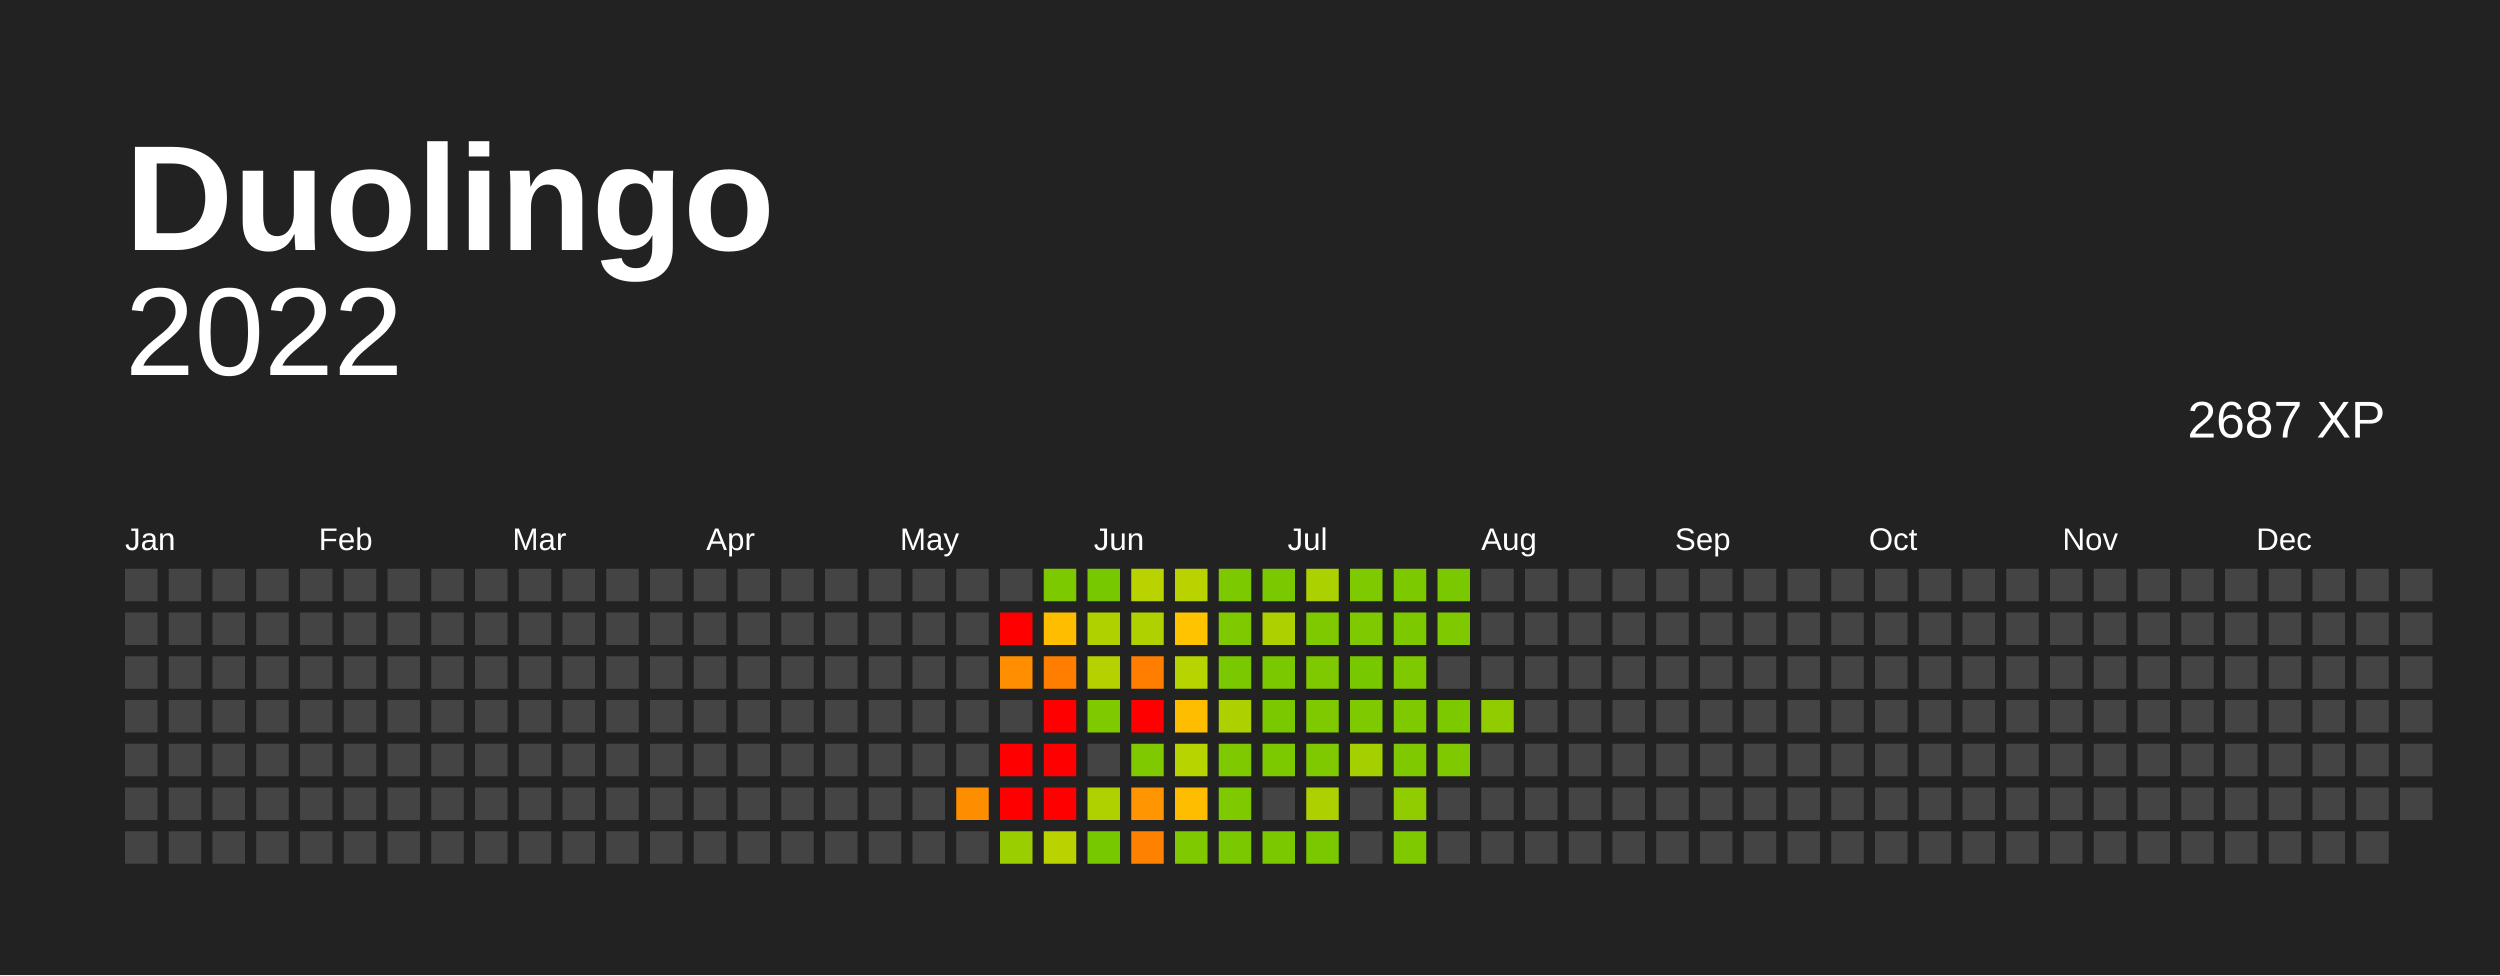
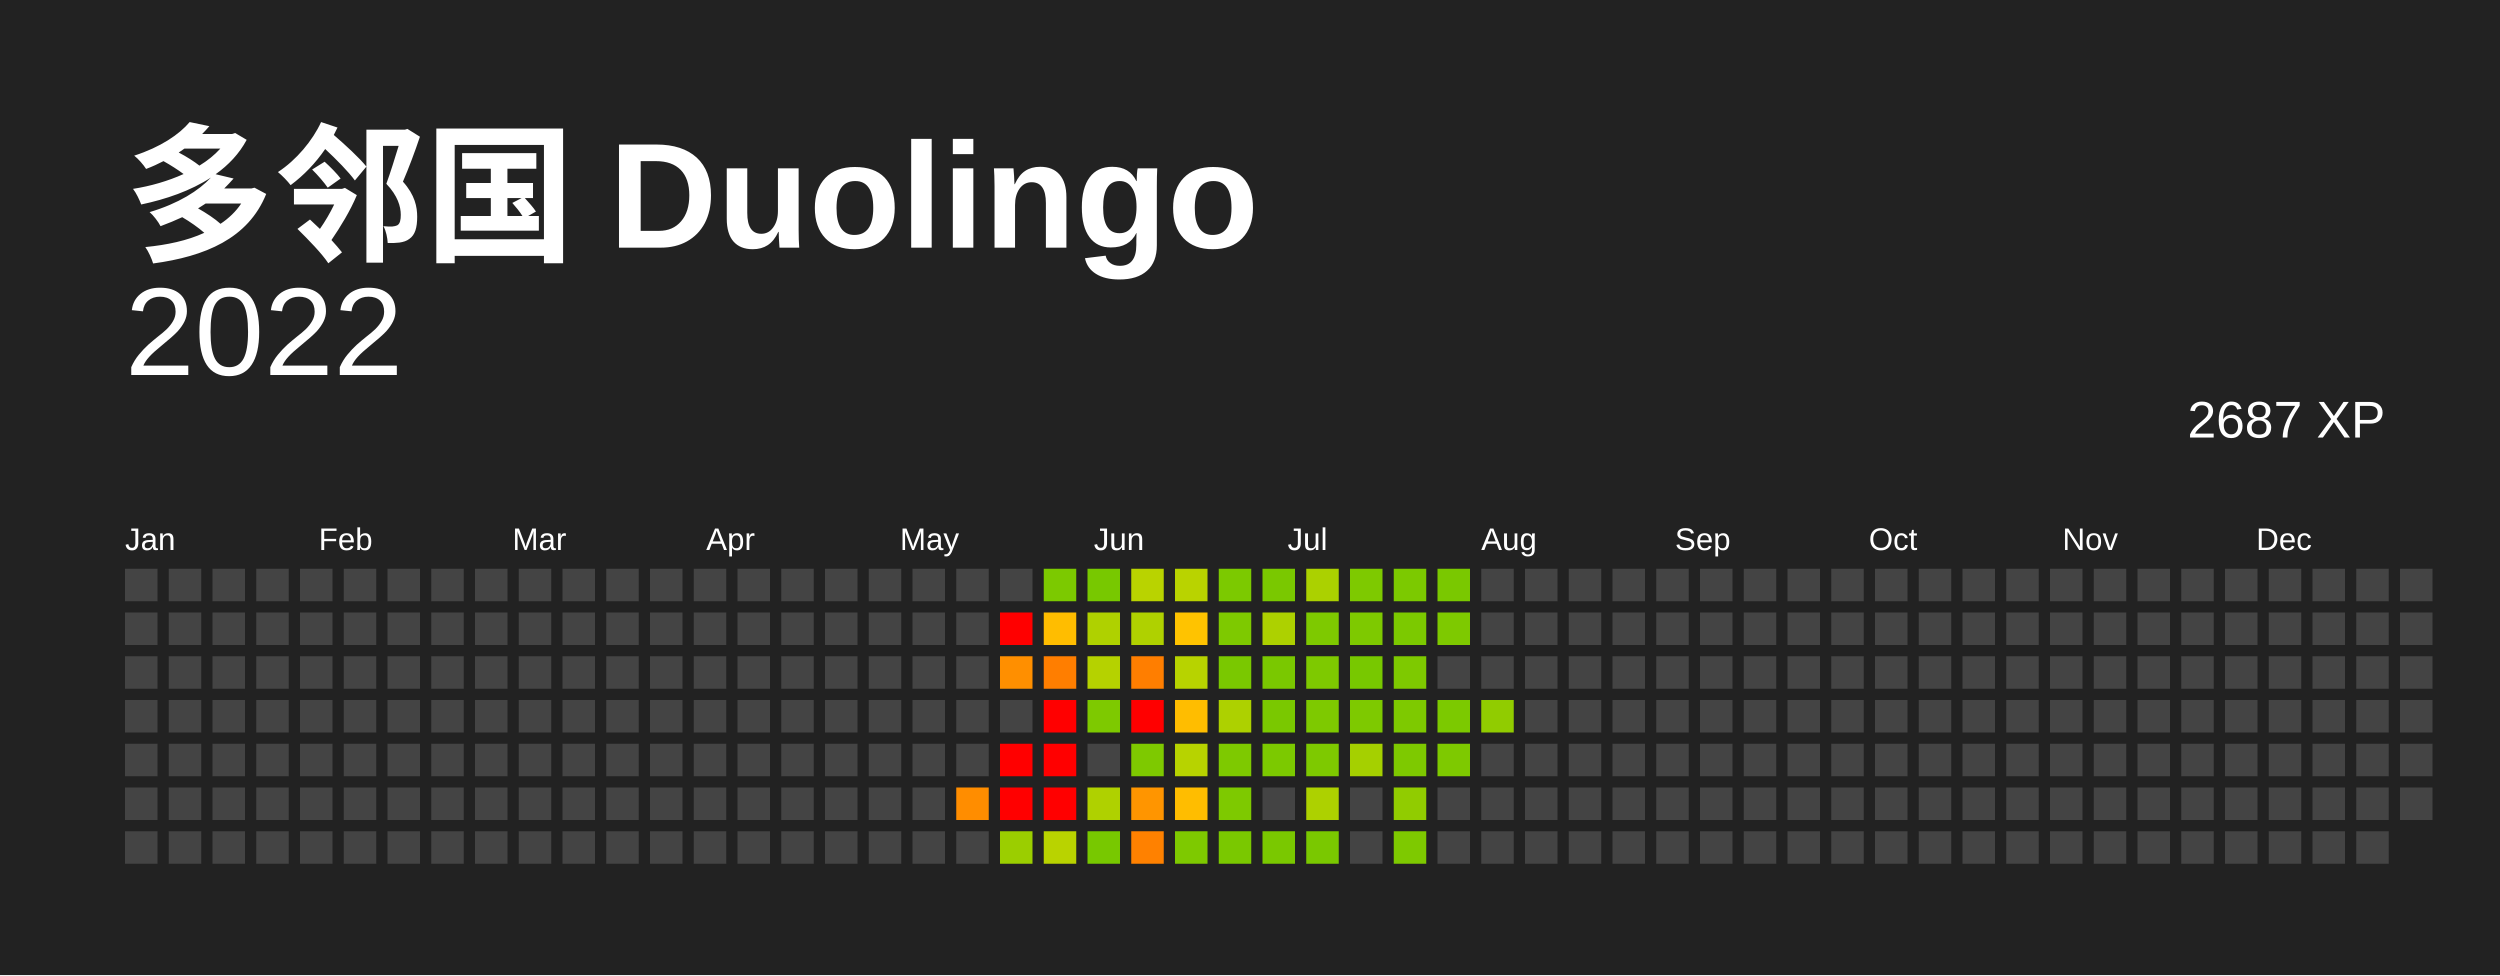
<svg xmlns="http://www.w3.org/2000/svg" baseProfile="full" height="78mm" version="1.1" viewBox="0,0,200,78" width="200mm">
  <defs />
  <rect fill="#222222" height="78" width="200" x="0" y="0" />
-   <text fill="#FFFFFF" style="font-size:12px; font-family:Arial; font-weight:bold;" x="10" y="20"> Duolingo</text>
+   <text fill="#FFFFFF" style="font-size:12px; font-family:Arial; font-weight:bold;" x="10" y="20"> 多邻国 Duolingo</text>
  <text alignment-baseline="hanging" fill="#FFFFFF" style="font-size:10.0px; font-family:Arial;" x="10" y="30">2022</text>
  <text alignment-baseline="hanging" fill="#FFFFFF" style="font-size:4.125px; font-family:Arial;" x="175" y="35">2687 XP</text>
  <text fill="#FFFFFF" style="font-size:2.5px; font-family:Arial" x="10.0" y="44">Jan</text>
  <text fill="#FFFFFF" style="font-size:2.5px; font-family:Arial" x="25.5" y="44">Feb</text>
  <text fill="#FFFFFF" style="font-size:2.5px; font-family:Arial" x="41.0" y="44">Mar</text>
  <text fill="#FFFFFF" style="font-size:2.5px; font-family:Arial" x="56.5" y="44">Apr</text>
  <text fill="#FFFFFF" style="font-size:2.5px; font-family:Arial" x="72.0" y="44">May</text>
  <text fill="#FFFFFF" style="font-size:2.5px; font-family:Arial" x="87.5" y="44">Jun</text>
  <text fill="#FFFFFF" style="font-size:2.5px; font-family:Arial" x="103.0" y="44">Jul</text>
  <text fill="#FFFFFF" style="font-size:2.5px; font-family:Arial" x="118.5" y="44">Aug</text>
  <text fill="#FFFFFF" style="font-size:2.5px; font-family:Arial" x="134.0" y="44">Sep</text>
  <text fill="#FFFFFF" style="font-size:2.5px; font-family:Arial" x="149.5" y="44">Oct</text>
  <text fill="#FFFFFF" style="font-size:2.5px; font-family:Arial" x="165.0" y="44">Nov</text>
  <text fill="#FFFFFF" style="font-size:2.5px; font-family:Arial" x="180.5" y="44">Dec</text>
  <rect fill="#444444" height="2.6" width="2.6" x="10.0" y="45.5" />
  <rect fill="#444444" height="2.6" width="2.6" x="10.0" y="49.0" />
  <rect fill="#444444" height="2.6" width="2.6" x="10.0" y="52.5" />
  <rect fill="#444444" height="2.6" width="2.6" x="10.0" y="56.0" />
  <rect fill="#444444" height="2.6" width="2.6" x="10.0" y="59.5" />
  <rect fill="#444444" height="2.6" width="2.6" x="10.0" y="63.0" />
  <rect fill="#444444" height="2.6" width="2.6" x="10.0" y="66.5" />
  <rect fill="#444444" height="2.6" width="2.6" x="13.5" y="45.5" />
  <rect fill="#444444" height="2.6" width="2.6" x="13.5" y="49.0" />
  <rect fill="#444444" height="2.6" width="2.6" x="13.5" y="52.5" />
  <rect fill="#444444" height="2.6" width="2.6" x="13.5" y="56.0" />
  <rect fill="#444444" height="2.6" width="2.6" x="13.5" y="59.5" />
  <rect fill="#444444" height="2.6" width="2.6" x="13.5" y="63.0" />
  <rect fill="#444444" height="2.6" width="2.6" x="13.5" y="66.5" />
  <rect fill="#444444" height="2.6" width="2.6" x="17.0" y="45.5" />
  <rect fill="#444444" height="2.6" width="2.6" x="17.0" y="49.0" />
  <rect fill="#444444" height="2.6" width="2.6" x="17.0" y="52.5" />
  <rect fill="#444444" height="2.6" width="2.6" x="17.0" y="56.0" />
  <rect fill="#444444" height="2.6" width="2.6" x="17.0" y="59.5" />
  <rect fill="#444444" height="2.6" width="2.6" x="17.0" y="63.0" />
  <rect fill="#444444" height="2.6" width="2.6" x="17.0" y="66.5" />
  <rect fill="#444444" height="2.6" width="2.6" x="20.5" y="45.5" />
  <rect fill="#444444" height="2.6" width="2.6" x="20.5" y="49.0" />
  <rect fill="#444444" height="2.6" width="2.6" x="20.5" y="52.5" />
  <rect fill="#444444" height="2.6" width="2.6" x="20.5" y="56.0" />
  <rect fill="#444444" height="2.6" width="2.6" x="20.5" y="59.5" />
  <rect fill="#444444" height="2.6" width="2.6" x="20.5" y="63.0" />
  <rect fill="#444444" height="2.6" width="2.6" x="20.5" y="66.5" />
  <rect fill="#444444" height="2.6" width="2.6" x="24.0" y="45.5" />
  <rect fill="#444444" height="2.6" width="2.6" x="24.0" y="49.0" />
  <rect fill="#444444" height="2.6" width="2.6" x="24.0" y="52.5" />
  <rect fill="#444444" height="2.6" width="2.6" x="24.0" y="56.0" />
  <rect fill="#444444" height="2.6" width="2.6" x="24.0" y="59.5" />
  <rect fill="#444444" height="2.6" width="2.6" x="24.0" y="63.0" />
  <rect fill="#444444" height="2.6" width="2.6" x="24.0" y="66.5" />
  <rect fill="#444444" height="2.6" width="2.6" x="27.5" y="45.5" />
  <rect fill="#444444" height="2.6" width="2.6" x="27.5" y="49.0" />
  <rect fill="#444444" height="2.6" width="2.6" x="27.5" y="52.5" />
  <rect fill="#444444" height="2.6" width="2.6" x="27.5" y="56.0" />
  <rect fill="#444444" height="2.6" width="2.6" x="27.5" y="59.5" />
  <rect fill="#444444" height="2.6" width="2.6" x="27.5" y="63.0" />
  <rect fill="#444444" height="2.6" width="2.6" x="27.5" y="66.5" />
  <rect fill="#444444" height="2.6" width="2.6" x="31.0" y="45.5" />
  <rect fill="#444444" height="2.6" width="2.6" x="31.0" y="49.0" />
  <rect fill="#444444" height="2.6" width="2.6" x="31.0" y="52.5" />
  <rect fill="#444444" height="2.6" width="2.6" x="31.0" y="56.0" />
  <rect fill="#444444" height="2.6" width="2.6" x="31.0" y="59.5" />
  <rect fill="#444444" height="2.6" width="2.6" x="31.0" y="63.0" />
  <rect fill="#444444" height="2.6" width="2.6" x="31.0" y="66.5" />
  <rect fill="#444444" height="2.6" width="2.6" x="34.5" y="45.5" />
  <rect fill="#444444" height="2.6" width="2.6" x="34.5" y="49.0" />
  <rect fill="#444444" height="2.6" width="2.6" x="34.5" y="52.5" />
  <rect fill="#444444" height="2.6" width="2.6" x="34.5" y="56.0" />
  <rect fill="#444444" height="2.6" width="2.6" x="34.5" y="59.5" />
  <rect fill="#444444" height="2.6" width="2.6" x="34.5" y="63.0" />
  <rect fill="#444444" height="2.6" width="2.6" x="34.5" y="66.5" />
  <rect fill="#444444" height="2.6" width="2.6" x="38.0" y="45.5" />
  <rect fill="#444444" height="2.6" width="2.6" x="38.0" y="49.0" />
  <rect fill="#444444" height="2.6" width="2.6" x="38.0" y="52.5" />
  <rect fill="#444444" height="2.6" width="2.6" x="38.0" y="56.0" />
  <rect fill="#444444" height="2.6" width="2.6" x="38.0" y="59.5" />
  <rect fill="#444444" height="2.6" width="2.6" x="38.0" y="63.0" />
  <rect fill="#444444" height="2.6" width="2.6" x="38.0" y="66.5" />
  <rect fill="#444444" height="2.6" width="2.6" x="41.5" y="45.5" />
  <rect fill="#444444" height="2.6" width="2.6" x="41.5" y="49.0" />
  <rect fill="#444444" height="2.6" width="2.6" x="41.5" y="52.5" />
  <rect fill="#444444" height="2.6" width="2.6" x="41.5" y="56.0" />
  <rect fill="#444444" height="2.6" width="2.6" x="41.5" y="59.5" />
  <rect fill="#444444" height="2.6" width="2.6" x="41.5" y="63.0" />
  <rect fill="#444444" height="2.6" width="2.6" x="41.5" y="66.5" />
  <rect fill="#444444" height="2.6" width="2.6" x="45.0" y="45.5" />
  <rect fill="#444444" height="2.6" width="2.6" x="45.0" y="49.0" />
  <rect fill="#444444" height="2.6" width="2.6" x="45.0" y="52.5" />
  <rect fill="#444444" height="2.6" width="2.6" x="45.0" y="56.0" />
  <rect fill="#444444" height="2.6" width="2.6" x="45.0" y="59.5" />
  <rect fill="#444444" height="2.6" width="2.6" x="45.0" y="63.0" />
  <rect fill="#444444" height="2.6" width="2.6" x="45.0" y="66.5" />
  <rect fill="#444444" height="2.6" width="2.6" x="48.5" y="45.5" />
  <rect fill="#444444" height="2.6" width="2.6" x="48.5" y="49.0" />
  <rect fill="#444444" height="2.6" width="2.6" x="48.5" y="52.5" />
  <rect fill="#444444" height="2.6" width="2.6" x="48.5" y="56.0" />
  <rect fill="#444444" height="2.6" width="2.6" x="48.5" y="59.5" />
  <rect fill="#444444" height="2.6" width="2.6" x="48.5" y="63.0" />
  <rect fill="#444444" height="2.6" width="2.6" x="48.5" y="66.5" />
  <rect fill="#444444" height="2.6" width="2.6" x="52.0" y="45.5" />
  <rect fill="#444444" height="2.6" width="2.6" x="52.0" y="49.0" />
  <rect fill="#444444" height="2.6" width="2.6" x="52.0" y="52.5" />
  <rect fill="#444444" height="2.6" width="2.6" x="52.0" y="56.0" />
  <rect fill="#444444" height="2.6" width="2.6" x="52.0" y="59.5" />
  <rect fill="#444444" height="2.6" width="2.6" x="52.0" y="63.0" />
  <rect fill="#444444" height="2.6" width="2.6" x="52.0" y="66.5" />
  <rect fill="#444444" height="2.6" width="2.6" x="55.5" y="45.5" />
  <rect fill="#444444" height="2.6" width="2.6" x="55.5" y="49.0" />
  <rect fill="#444444" height="2.6" width="2.6" x="55.5" y="52.5" />
  <rect fill="#444444" height="2.6" width="2.6" x="55.5" y="56.0" />
  <rect fill="#444444" height="2.6" width="2.6" x="55.5" y="59.5" />
  <rect fill="#444444" height="2.6" width="2.6" x="55.5" y="63.0" />
  <rect fill="#444444" height="2.6" width="2.6" x="55.5" y="66.5" />
  <rect fill="#444444" height="2.6" width="2.6" x="59.0" y="45.5" />
  <rect fill="#444444" height="2.6" width="2.6" x="59.0" y="49.0" />
  <rect fill="#444444" height="2.6" width="2.6" x="59.0" y="52.5" />
  <rect fill="#444444" height="2.6" width="2.6" x="59.0" y="56.0" />
  <rect fill="#444444" height="2.6" width="2.6" x="59.0" y="59.5" />
  <rect fill="#444444" height="2.6" width="2.6" x="59.0" y="63.0" />
  <rect fill="#444444" height="2.6" width="2.6" x="59.0" y="66.5" />
  <rect fill="#444444" height="2.6" width="2.6" x="62.5" y="45.5" />
  <rect fill="#444444" height="2.6" width="2.6" x="62.5" y="49.0" />
  <rect fill="#444444" height="2.6" width="2.6" x="62.5" y="52.5" />
  <rect fill="#444444" height="2.6" width="2.6" x="62.5" y="56.0" />
  <rect fill="#444444" height="2.6" width="2.6" x="62.5" y="59.5" />
  <rect fill="#444444" height="2.6" width="2.6" x="62.5" y="63.0" />
  <rect fill="#444444" height="2.6" width="2.6" x="62.5" y="66.5" />
  <rect fill="#444444" height="2.6" width="2.6" x="66.0" y="45.5" />
  <rect fill="#444444" height="2.6" width="2.6" x="66.0" y="49.0" />
  <rect fill="#444444" height="2.6" width="2.6" x="66.0" y="52.5" />
  <rect fill="#444444" height="2.6" width="2.6" x="66.0" y="56.0" />
  <rect fill="#444444" height="2.6" width="2.6" x="66.0" y="59.5" />
  <rect fill="#444444" height="2.6" width="2.6" x="66.0" y="63.0" />
  <rect fill="#444444" height="2.6" width="2.6" x="66.0" y="66.5" />
  <rect fill="#444444" height="2.6" width="2.6" x="69.5" y="45.5" />
  <rect fill="#444444" height="2.6" width="2.6" x="69.5" y="49.0" />
  <rect fill="#444444" height="2.6" width="2.6" x="69.5" y="52.5" />
  <rect fill="#444444" height="2.6" width="2.6" x="69.5" y="56.0" />
  <rect fill="#444444" height="2.6" width="2.6" x="69.5" y="59.5" />
  <rect fill="#444444" height="2.6" width="2.6" x="69.5" y="63.0" />
  <rect fill="#444444" height="2.6" width="2.6" x="69.5" y="66.5" />
  <rect fill="#444444" height="2.6" width="2.6" x="73.0" y="45.5" />
  <rect fill="#444444" height="2.6" width="2.6" x="73.0" y="49.0" />
  <rect fill="#444444" height="2.6" width="2.6" x="73.0" y="52.5" />
  <rect fill="#444444" height="2.6" width="2.6" x="73.0" y="56.0" />
  <rect fill="#444444" height="2.6" width="2.6" x="73.0" y="59.5" />
  <rect fill="#444444" height="2.6" width="2.6" x="73.0" y="63.0" />
  <rect fill="#444444" height="2.6" width="2.6" x="73.0" y="66.5" />
  <rect fill="#444444" height="2.6" width="2.6" x="76.5" y="45.5" />
  <rect fill="#444444" height="2.6" width="2.6" x="76.5" y="49.0" />
  <rect fill="#444444" height="2.6" width="2.6" x="76.5" y="52.5" />
  <rect fill="#444444" height="2.6" width="2.6" x="76.5" y="56.0" />
  <rect fill="#444444" height="2.6" width="2.6" x="76.5" y="59.5" />
  <rect fill="#ff8d00" height="2.6" width="2.6" x="76.5" y="63.0" />
  <rect fill="#444444" height="2.6" width="2.6" x="76.5" y="66.5" />
  <rect fill="#444444" height="2.6" width="2.6" x="80.0" y="45.5" />
  <rect fill="red" height="2.6" width="2.6" x="80.0" y="49.0" />
  <rect fill="#ff8f00" height="2.6" width="2.6" x="80.0" y="52.5" />
  <rect fill="#444444" height="2.6" width="2.6" x="80.0" y="56.0" />
  <rect fill="red" height="2.6" width="2.6" x="80.0" y="59.5" />
  <rect fill="red" height="2.6" width="2.6" x="80.0" y="63.0" />
  <rect fill="#9bce00" height="2.6" width="2.6" x="80.0" y="66.5" />
  <rect fill="#7cc900" height="2.6" width="2.6" x="83.5" y="45.5" />
  <rect fill="#ffbd00" height="2.6" width="2.6" x="83.5" y="49.0" />
  <rect fill="#ff7e00" height="2.6" width="2.6" x="83.5" y="52.5" />
  <rect fill="red" height="2.6" width="2.6" x="83.5" y="56.0" />
  <rect fill="red" height="2.6" width="2.6" x="83.5" y="59.5" />
  <rect fill="red" height="2.6" width="2.6" x="83.5" y="63.0" />
  <rect fill="#b9d300" height="2.6" width="2.6" x="83.5" y="66.5" />
  <rect fill="#78c800" height="2.6" width="2.6" x="87.0" y="45.5" />
  <rect fill="#afd100" height="2.6" width="2.6" x="87.0" y="49.0" />
  <rect fill="#b5d200" height="2.6" width="2.6" x="87.0" y="52.5" />
  <rect fill="#7ec900" height="2.6" width="2.6" x="87.0" y="56.0" />
  <rect fill="#444444" height="2.6" width="2.6" x="87.0" y="59.5" />
  <rect fill="#afd100" height="2.6" width="2.6" x="87.0" y="63.0" />
  <rect fill="#78c800" height="2.6" width="2.6" x="87.0" y="66.5" />
  <rect fill="#b9d300" height="2.6" width="2.6" x="90.5" y="45.5" />
  <rect fill="#afd100" height="2.6" width="2.6" x="90.5" y="49.0" />
  <rect fill="#ff7e00" height="2.6" width="2.6" x="90.5" y="52.5" />
  <rect fill="red" height="2.6" width="2.6" x="90.5" y="56.0" />
  <rect fill="#7ec900" height="2.6" width="2.6" x="90.5" y="59.5" />
  <rect fill="#ff9500" height="2.6" width="2.6" x="90.5" y="63.0" />
  <rect fill="#ff8100" height="2.6" width="2.6" x="90.5" y="66.5" />
  <rect fill="#b9d300" height="2.6" width="2.6" x="94.0" y="45.5" />
  <rect fill="#ffc300" height="2.6" width="2.6" x="94.0" y="49.0" />
  <rect fill="#b7d300" height="2.6" width="2.6" x="94.0" y="52.5" />
  <rect fill="#ffbd00" height="2.6" width="2.6" x="94.0" y="56.0" />
  <rect fill="#b7d300" height="2.6" width="2.6" x="94.0" y="59.5" />
  <rect fill="#ffbd00" height="2.6" width="2.6" x="94.0" y="63.0" />
  <rect fill="#7ec900" height="2.6" width="2.6" x="94.0" y="66.5" />
  <rect fill="#7cc900" height="2.6" width="2.6" x="97.5" y="45.5" />
  <rect fill="#7ec900" height="2.6" width="2.6" x="97.5" y="49.0" />
  <rect fill="#7ac800" height="2.6" width="2.6" x="97.5" y="52.5" />
  <rect fill="#add100" height="2.6" width="2.6" x="97.5" y="56.0" />
  <rect fill="#7ec900" height="2.6" width="2.6" x="97.5" y="59.5" />
  <rect fill="#7ec900" height="2.6" width="2.6" x="97.5" y="63.0" />
  <rect fill="#7ac800" height="2.6" width="2.6" x="97.5" y="66.5" />
  <rect fill="#7ac800" height="2.6" width="2.6" x="101.0" y="45.5" />
  <rect fill="#add100" height="2.6" width="2.6" x="101.0" y="49.0" />
  <rect fill="#7ac800" height="2.6" width="2.6" x="101.0" y="52.5" />
  <rect fill="#7ac800" height="2.6" width="2.6" x="101.0" y="56.0" />
  <rect fill="#7cc900" height="2.6" width="2.6" x="101.0" y="59.5" />
  <rect fill="#444444" height="2.6" width="2.6" x="101.0" y="63.0" />
  <rect fill="#7ac800" height="2.6" width="2.6" x="101.0" y="66.5" />
  <rect fill="#abd100" height="2.6" width="2.6" x="104.5" y="45.5" />
  <rect fill="#7ec900" height="2.6" width="2.6" x="104.5" y="49.0" />
  <rect fill="#7ec900" height="2.6" width="2.6" x="104.5" y="52.5" />
  <rect fill="#7ec900" height="2.6" width="2.6" x="104.5" y="56.0" />
  <rect fill="#7ec900" height="2.6" width="2.6" x="104.5" y="59.5" />
  <rect fill="#add100" height="2.6" width="2.6" x="104.5" y="63.0" />
  <rect fill="#7ac800" height="2.6" width="2.6" x="104.5" y="66.5" />
  <rect fill="#7ec900" height="2.6" width="2.6" x="108.0" y="45.5" />
  <rect fill="#7ec900" height="2.6" width="2.6" x="108.0" y="49.0" />
  <rect fill="#78c800" height="2.6" width="2.6" x="108.0" y="52.5" />
  <rect fill="#7ec900" height="2.6" width="2.6" x="108.0" y="56.0" />
  <rect fill="#a5d000" height="2.6" width="2.6" x="108.0" y="59.5" />
  <rect fill="#444444" height="2.6" width="2.6" x="108.0" y="63.0" />
  <rect fill="#444444" height="2.6" width="2.6" x="108.0" y="66.5" />
  <rect fill="#7cc900" height="2.6" width="2.6" x="111.5" y="45.5" />
  <rect fill="#7cc900" height="2.6" width="2.6" x="111.5" y="49.0" />
  <rect fill="#7ec900" height="2.6" width="2.6" x="111.5" y="52.5" />
  <rect fill="#7ec900" height="2.6" width="2.6" x="111.5" y="56.0" />
  <rect fill="#7ec900" height="2.6" width="2.6" x="111.5" y="59.5" />
  <rect fill="#91cc00" height="2.6" width="2.6" x="111.5" y="63.0" />
  <rect fill="#7ec900" height="2.6" width="2.6" x="111.5" y="66.5" />
  <rect fill="#7ac800" height="2.6" width="2.6" x="115.0" y="45.5" />
  <rect fill="#7ec900" height="2.6" width="2.6" x="115.0" y="49.0" />
  <rect fill="#444444" height="2.6" width="2.6" x="115.0" y="52.5" />
  <rect fill="#7cc900" height="2.6" width="2.6" x="115.0" y="56.0" />
  <rect fill="#7ec900" height="2.6" width="2.6" x="115.0" y="59.5" />
  <rect fill="#444444" height="2.6" width="2.6" x="115.0" y="63.0" />
  <rect fill="#444444" height="2.6" width="2.6" x="115.0" y="66.5" />
  <rect fill="#444444" height="2.6" width="2.6" x="118.5" y="45.5" />
  <rect fill="#444444" height="2.6" width="2.6" x="118.5" y="49.0" />
  <rect fill="#444444" height="2.6" width="2.6" x="118.5" y="52.5" />
  <rect fill="#91cc00" height="2.6" width="2.6" x="118.5" y="56.0" />
  <rect fill="#444444" height="2.6" width="2.6" x="118.5" y="59.5" />
  <rect fill="#444444" height="2.6" width="2.6" x="118.5" y="63.0" />
  <rect fill="#444444" height="2.6" width="2.6" x="118.5" y="66.5" />
  <rect fill="#444444" height="2.6" width="2.6" x="122.0" y="45.5" />
  <rect fill="#444444" height="2.6" width="2.6" x="122.0" y="49.0" />
  <rect fill="#444444" height="2.6" width="2.6" x="122.0" y="52.5" />
  <rect fill="#444444" height="2.6" width="2.6" x="122.0" y="56.0" />
  <rect fill="#444444" height="2.6" width="2.6" x="122.0" y="59.5" />
  <rect fill="#444444" height="2.6" width="2.6" x="122.0" y="63.0" />
  <rect fill="#444444" height="2.6" width="2.6" x="122.0" y="66.5" />
  <rect fill="#444444" height="2.6" width="2.6" x="125.5" y="45.5" />
  <rect fill="#444444" height="2.6" width="2.6" x="125.5" y="49.0" />
  <rect fill="#444444" height="2.6" width="2.6" x="125.5" y="52.5" />
  <rect fill="#444444" height="2.6" width="2.6" x="125.5" y="56.0" />
  <rect fill="#444444" height="2.6" width="2.6" x="125.5" y="59.5" />
  <rect fill="#444444" height="2.6" width="2.6" x="125.5" y="63.0" />
  <rect fill="#444444" height="2.6" width="2.6" x="125.5" y="66.5" />
  <rect fill="#444444" height="2.6" width="2.6" x="129.0" y="45.5" />
  <rect fill="#444444" height="2.6" width="2.6" x="129.0" y="49.0" />
  <rect fill="#444444" height="2.6" width="2.6" x="129.0" y="52.5" />
  <rect fill="#444444" height="2.6" width="2.6" x="129.0" y="56.0" />
  <rect fill="#444444" height="2.6" width="2.6" x="129.0" y="59.5" />
  <rect fill="#444444" height="2.6" width="2.6" x="129.0" y="63.0" />
  <rect fill="#444444" height="2.6" width="2.6" x="129.0" y="66.5" />
  <rect fill="#444444" height="2.6" width="2.6" x="132.5" y="45.5" />
  <rect fill="#444444" height="2.6" width="2.6" x="132.5" y="49.0" />
  <rect fill="#444444" height="2.6" width="2.6" x="132.5" y="52.5" />
  <rect fill="#444444" height="2.6" width="2.6" x="132.5" y="56.0" />
  <rect fill="#444444" height="2.6" width="2.6" x="132.5" y="59.5" />
  <rect fill="#444444" height="2.6" width="2.6" x="132.5" y="63.0" />
  <rect fill="#444444" height="2.6" width="2.6" x="132.5" y="66.5" />
  <rect fill="#444444" height="2.6" width="2.6" x="136.0" y="45.5" />
  <rect fill="#444444" height="2.6" width="2.6" x="136.0" y="49.0" />
  <rect fill="#444444" height="2.6" width="2.6" x="136.0" y="52.5" />
  <rect fill="#444444" height="2.6" width="2.6" x="136.0" y="56.0" />
  <rect fill="#444444" height="2.6" width="2.6" x="136.0" y="59.5" />
  <rect fill="#444444" height="2.6" width="2.6" x="136.0" y="63.0" />
  <rect fill="#444444" height="2.6" width="2.6" x="136.0" y="66.5" />
  <rect fill="#444444" height="2.6" width="2.6" x="139.5" y="45.5" />
  <rect fill="#444444" height="2.6" width="2.6" x="139.5" y="49.0" />
  <rect fill="#444444" height="2.6" width="2.6" x="139.5" y="52.5" />
  <rect fill="#444444" height="2.6" width="2.6" x="139.5" y="56.0" />
  <rect fill="#444444" height="2.6" width="2.6" x="139.5" y="59.5" />
  <rect fill="#444444" height="2.6" width="2.6" x="139.5" y="63.0" />
  <rect fill="#444444" height="2.6" width="2.6" x="139.5" y="66.5" />
  <rect fill="#444444" height="2.6" width="2.6" x="143.0" y="45.5" />
  <rect fill="#444444" height="2.6" width="2.6" x="143.0" y="49.0" />
  <rect fill="#444444" height="2.6" width="2.6" x="143.0" y="52.5" />
  <rect fill="#444444" height="2.6" width="2.6" x="143.0" y="56.0" />
  <rect fill="#444444" height="2.6" width="2.6" x="143.0" y="59.5" />
  <rect fill="#444444" height="2.6" width="2.6" x="143.0" y="63.0" />
  <rect fill="#444444" height="2.6" width="2.6" x="143.0" y="66.5" />
  <rect fill="#444444" height="2.6" width="2.6" x="146.5" y="45.5" />
  <rect fill="#444444" height="2.6" width="2.6" x="146.5" y="49.0" />
  <rect fill="#444444" height="2.6" width="2.6" x="146.5" y="52.5" />
  <rect fill="#444444" height="2.6" width="2.6" x="146.5" y="56.0" />
  <rect fill="#444444" height="2.6" width="2.6" x="146.5" y="59.5" />
  <rect fill="#444444" height="2.6" width="2.6" x="146.5" y="63.0" />
  <rect fill="#444444" height="2.6" width="2.6" x="146.5" y="66.5" />
  <rect fill="#444444" height="2.6" width="2.6" x="150.0" y="45.5" />
  <rect fill="#444444" height="2.6" width="2.6" x="150.0" y="49.0" />
  <rect fill="#444444" height="2.6" width="2.6" x="150.0" y="52.5" />
  <rect fill="#444444" height="2.6" width="2.6" x="150.0" y="56.0" />
  <rect fill="#444444" height="2.6" width="2.6" x="150.0" y="59.5" />
  <rect fill="#444444" height="2.6" width="2.6" x="150.0" y="63.0" />
  <rect fill="#444444" height="2.6" width="2.6" x="150.0" y="66.5" />
  <rect fill="#444444" height="2.6" width="2.6" x="153.5" y="45.5" />
  <rect fill="#444444" height="2.6" width="2.6" x="153.5" y="49.0" />
  <rect fill="#444444" height="2.6" width="2.6" x="153.5" y="52.5" />
  <rect fill="#444444" height="2.6" width="2.6" x="153.5" y="56.0" />
  <rect fill="#444444" height="2.6" width="2.6" x="153.5" y="59.5" />
  <rect fill="#444444" height="2.6" width="2.6" x="153.5" y="63.0" />
  <rect fill="#444444" height="2.6" width="2.6" x="153.5" y="66.5" />
  <rect fill="#444444" height="2.6" width="2.6" x="157.0" y="45.5" />
  <rect fill="#444444" height="2.6" width="2.6" x="157.0" y="49.0" />
  <rect fill="#444444" height="2.6" width="2.6" x="157.0" y="52.5" />
  <rect fill="#444444" height="2.6" width="2.6" x="157.0" y="56.0" />
  <rect fill="#444444" height="2.6" width="2.6" x="157.0" y="59.5" />
  <rect fill="#444444" height="2.6" width="2.6" x="157.0" y="63.0" />
  <rect fill="#444444" height="2.6" width="2.6" x="157.0" y="66.5" />
  <rect fill="#444444" height="2.6" width="2.6" x="160.5" y="45.5" />
  <rect fill="#444444" height="2.6" width="2.6" x="160.5" y="49.0" />
  <rect fill="#444444" height="2.6" width="2.6" x="160.5" y="52.5" />
  <rect fill="#444444" height="2.6" width="2.6" x="160.5" y="56.0" />
  <rect fill="#444444" height="2.6" width="2.6" x="160.5" y="59.5" />
  <rect fill="#444444" height="2.6" width="2.6" x="160.5" y="63.0" />
  <rect fill="#444444" height="2.6" width="2.6" x="160.5" y="66.5" />
  <rect fill="#444444" height="2.6" width="2.6" x="164.0" y="45.5" />
  <rect fill="#444444" height="2.6" width="2.6" x="164.0" y="49.0" />
  <rect fill="#444444" height="2.6" width="2.6" x="164.0" y="52.5" />
  <rect fill="#444444" height="2.6" width="2.6" x="164.0" y="56.0" />
  <rect fill="#444444" height="2.6" width="2.6" x="164.0" y="59.5" />
  <rect fill="#444444" height="2.6" width="2.6" x="164.0" y="63.0" />
  <rect fill="#444444" height="2.6" width="2.6" x="164.0" y="66.5" />
  <rect fill="#444444" height="2.6" width="2.6" x="167.5" y="45.5" />
  <rect fill="#444444" height="2.6" width="2.6" x="167.5" y="49.0" />
  <rect fill="#444444" height="2.6" width="2.6" x="167.5" y="52.5" />
  <rect fill="#444444" height="2.6" width="2.6" x="167.5" y="56.0" />
  <rect fill="#444444" height="2.6" width="2.6" x="167.5" y="59.5" />
  <rect fill="#444444" height="2.6" width="2.6" x="167.5" y="63.0" />
  <rect fill="#444444" height="2.6" width="2.6" x="167.5" y="66.5" />
  <rect fill="#444444" height="2.6" width="2.6" x="171.0" y="45.5" />
  <rect fill="#444444" height="2.6" width="2.6" x="171.0" y="49.0" />
  <rect fill="#444444" height="2.6" width="2.6" x="171.0" y="52.5" />
  <rect fill="#444444" height="2.6" width="2.6" x="171.0" y="56.0" />
  <rect fill="#444444" height="2.6" width="2.6" x="171.0" y="59.5" />
  <rect fill="#444444" height="2.6" width="2.6" x="171.0" y="63.0" />
  <rect fill="#444444" height="2.6" width="2.6" x="171.0" y="66.5" />
  <rect fill="#444444" height="2.6" width="2.6" x="174.5" y="45.5" />
  <rect fill="#444444" height="2.6" width="2.6" x="174.5" y="49.0" />
  <rect fill="#444444" height="2.6" width="2.6" x="174.5" y="52.5" />
  <rect fill="#444444" height="2.6" width="2.6" x="174.5" y="56.0" />
  <rect fill="#444444" height="2.6" width="2.6" x="174.5" y="59.5" />
  <rect fill="#444444" height="2.6" width="2.6" x="174.5" y="63.0" />
  <rect fill="#444444" height="2.6" width="2.6" x="174.5" y="66.5" />
  <rect fill="#444444" height="2.6" width="2.6" x="178.0" y="45.5" />
  <rect fill="#444444" height="2.6" width="2.6" x="178.0" y="49.0" />
  <rect fill="#444444" height="2.6" width="2.6" x="178.0" y="52.5" />
  <rect fill="#444444" height="2.6" width="2.6" x="178.0" y="56.0" />
  <rect fill="#444444" height="2.6" width="2.6" x="178.0" y="59.5" />
  <rect fill="#444444" height="2.6" width="2.6" x="178.0" y="63.0" />
  <rect fill="#444444" height="2.6" width="2.6" x="178.0" y="66.5" />
  <rect fill="#444444" height="2.6" width="2.6" x="181.5" y="45.5" />
  <rect fill="#444444" height="2.6" width="2.6" x="181.5" y="49.0" />
  <rect fill="#444444" height="2.6" width="2.6" x="181.5" y="52.5" />
  <rect fill="#444444" height="2.6" width="2.6" x="181.5" y="56.0" />
  <rect fill="#444444" height="2.6" width="2.6" x="181.5" y="59.5" />
  <rect fill="#444444" height="2.6" width="2.6" x="181.5" y="63.0" />
  <rect fill="#444444" height="2.6" width="2.6" x="181.5" y="66.5" />
  <rect fill="#444444" height="2.6" width="2.6" x="185.0" y="45.5" />
  <rect fill="#444444" height="2.6" width="2.6" x="185.0" y="49.0" />
  <rect fill="#444444" height="2.6" width="2.6" x="185.0" y="52.5" />
  <rect fill="#444444" height="2.6" width="2.6" x="185.0" y="56.0" />
  <rect fill="#444444" height="2.6" width="2.6" x="185.0" y="59.5" />
  <rect fill="#444444" height="2.6" width="2.6" x="185.0" y="63.0" />
  <rect fill="#444444" height="2.6" width="2.6" x="185.0" y="66.5" />
  <rect fill="#444444" height="2.6" width="2.6" x="188.5" y="45.5" />
  <rect fill="#444444" height="2.6" width="2.6" x="188.5" y="49.0" />
  <rect fill="#444444" height="2.6" width="2.6" x="188.5" y="52.5" />
  <rect fill="#444444" height="2.6" width="2.6" x="188.5" y="56.0" />
  <rect fill="#444444" height="2.6" width="2.6" x="188.5" y="59.5" />
  <rect fill="#444444" height="2.6" width="2.6" x="188.5" y="63.0" />
  <rect fill="#444444" height="2.6" width="2.6" x="188.5" y="66.5" />
  <rect fill="#444444" height="2.6" width="2.6" x="192.0" y="45.5" />
  <rect fill="#444444" height="2.6" width="2.6" x="192.0" y="49.0" />
  <rect fill="#444444" height="2.6" width="2.6" x="192.0" y="52.5" />
  <rect fill="#444444" height="2.6" width="2.6" x="192.0" y="56.0" />
  <rect fill="#444444" height="2.6" width="2.6" x="192.0" y="59.5" />
  <rect fill="#444444" height="2.6" width="2.6" x="192.0" y="63.0" />
</svg>
